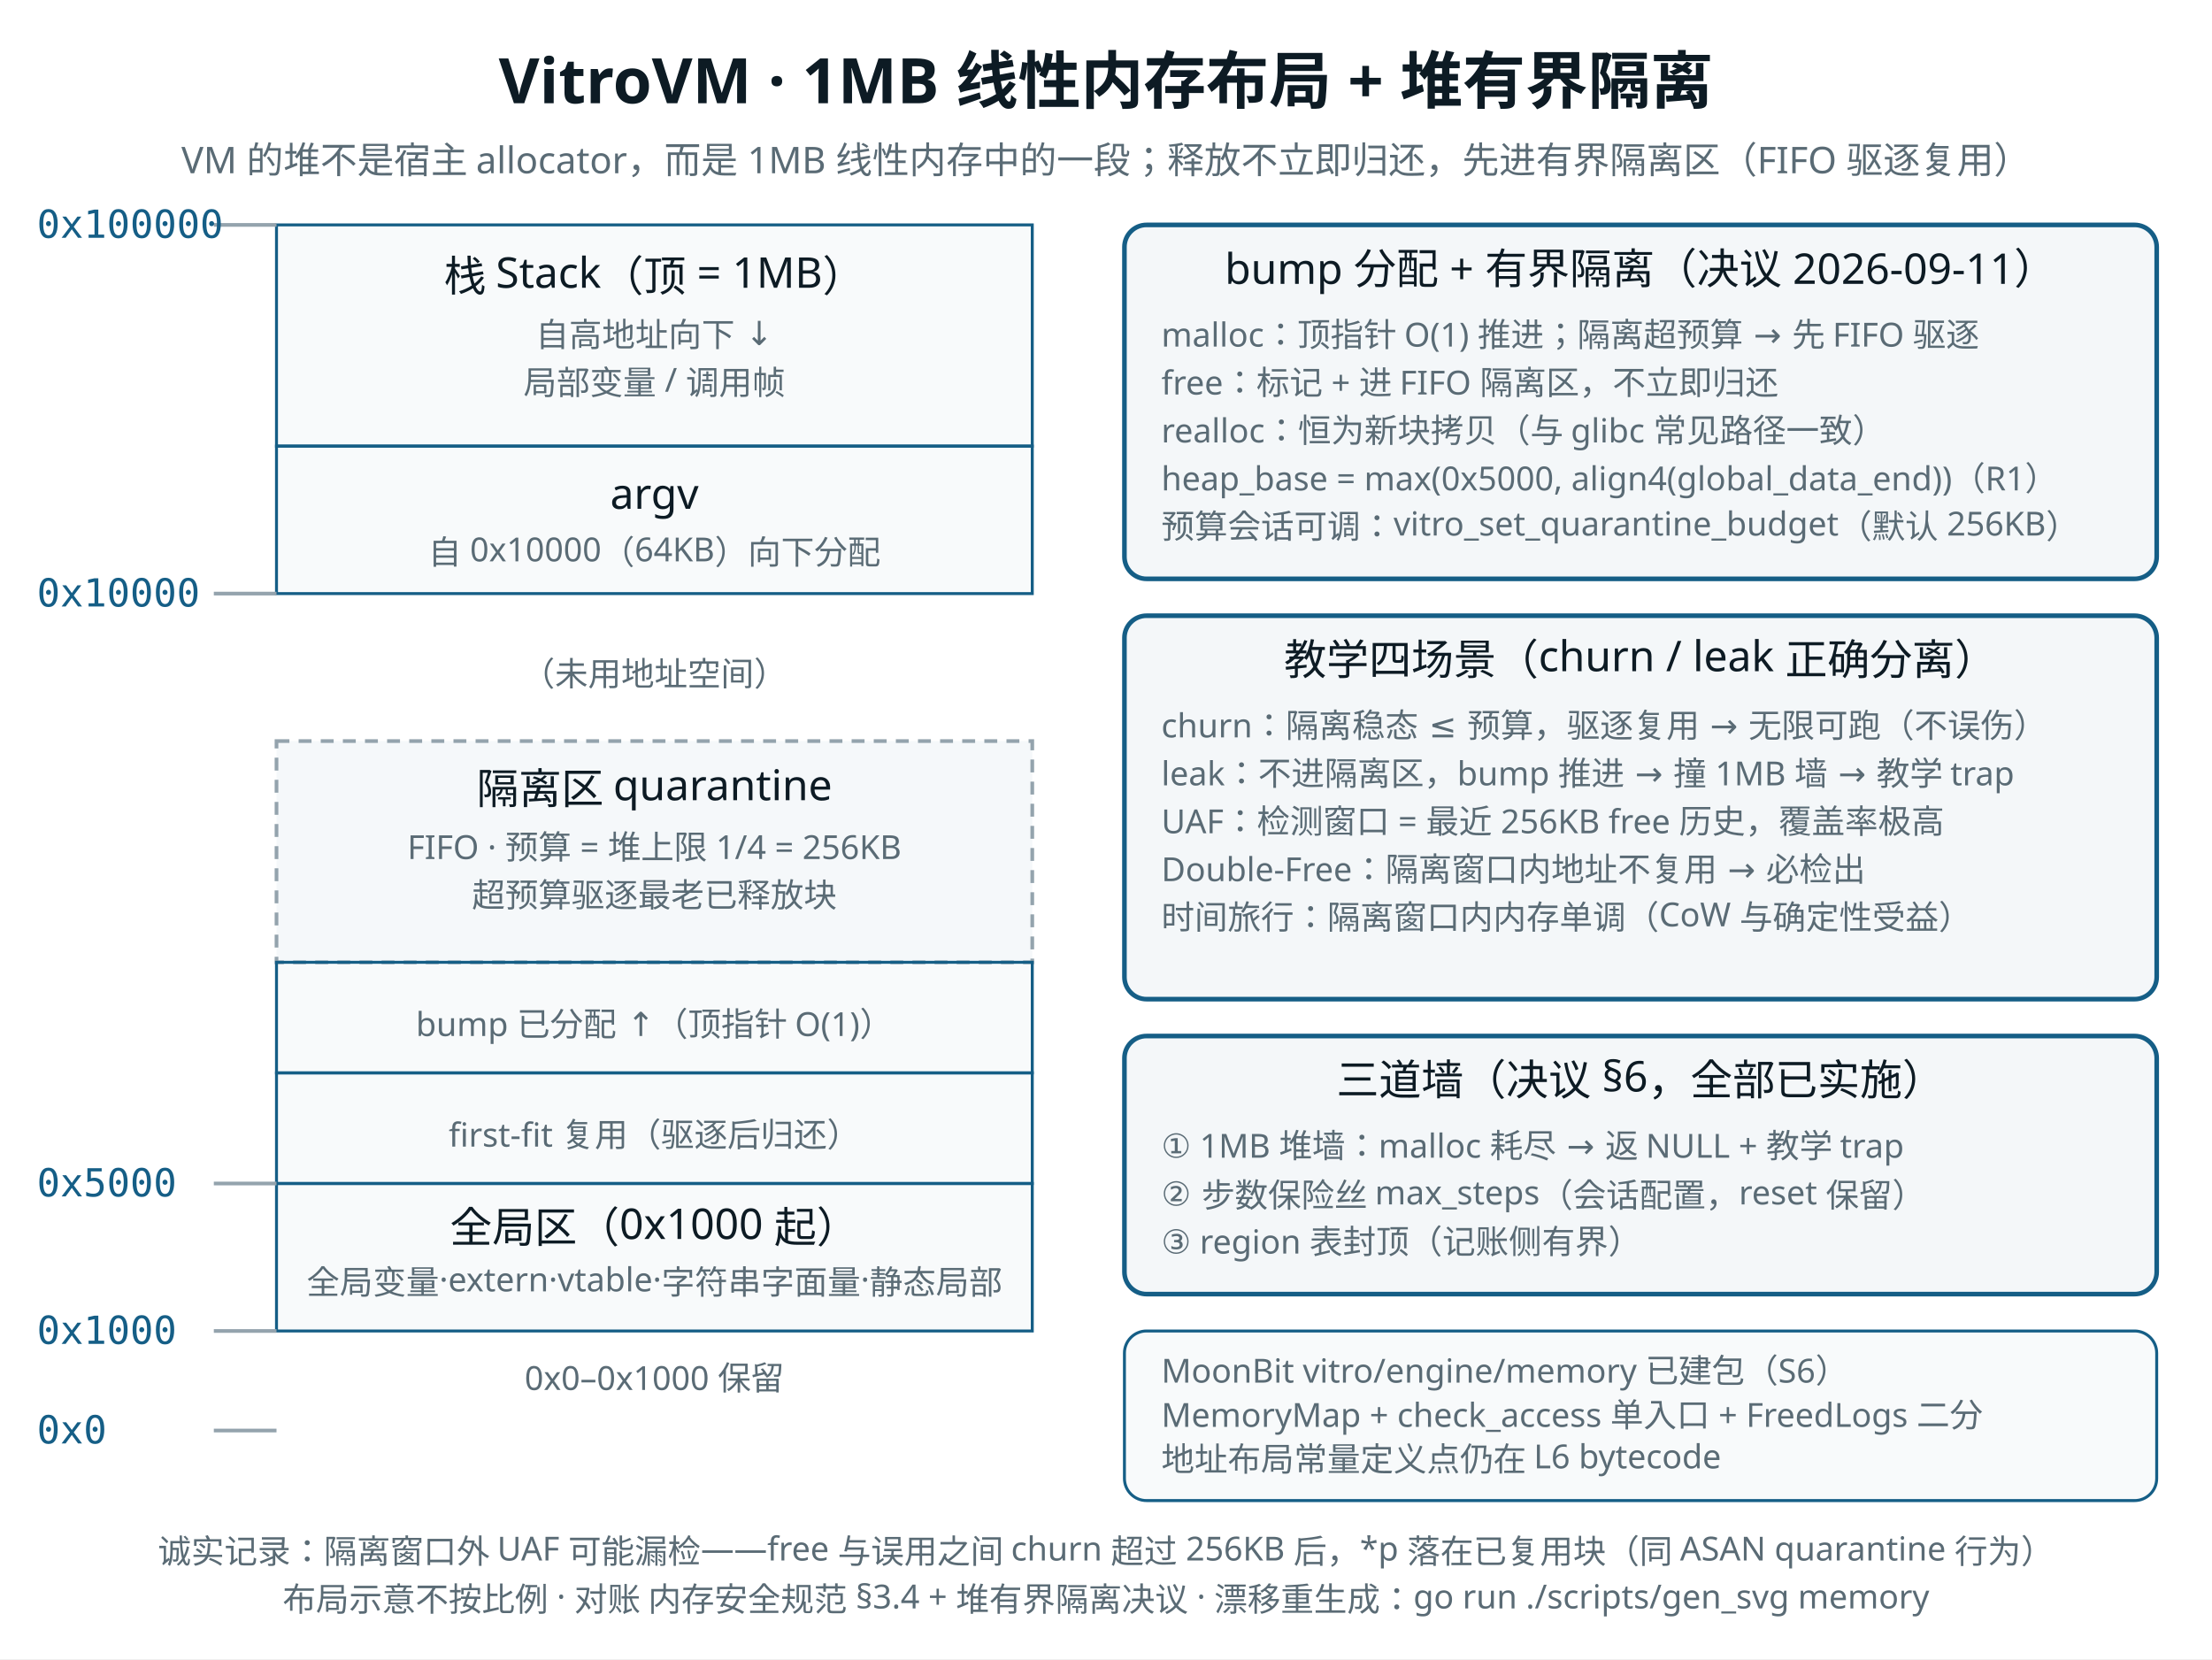
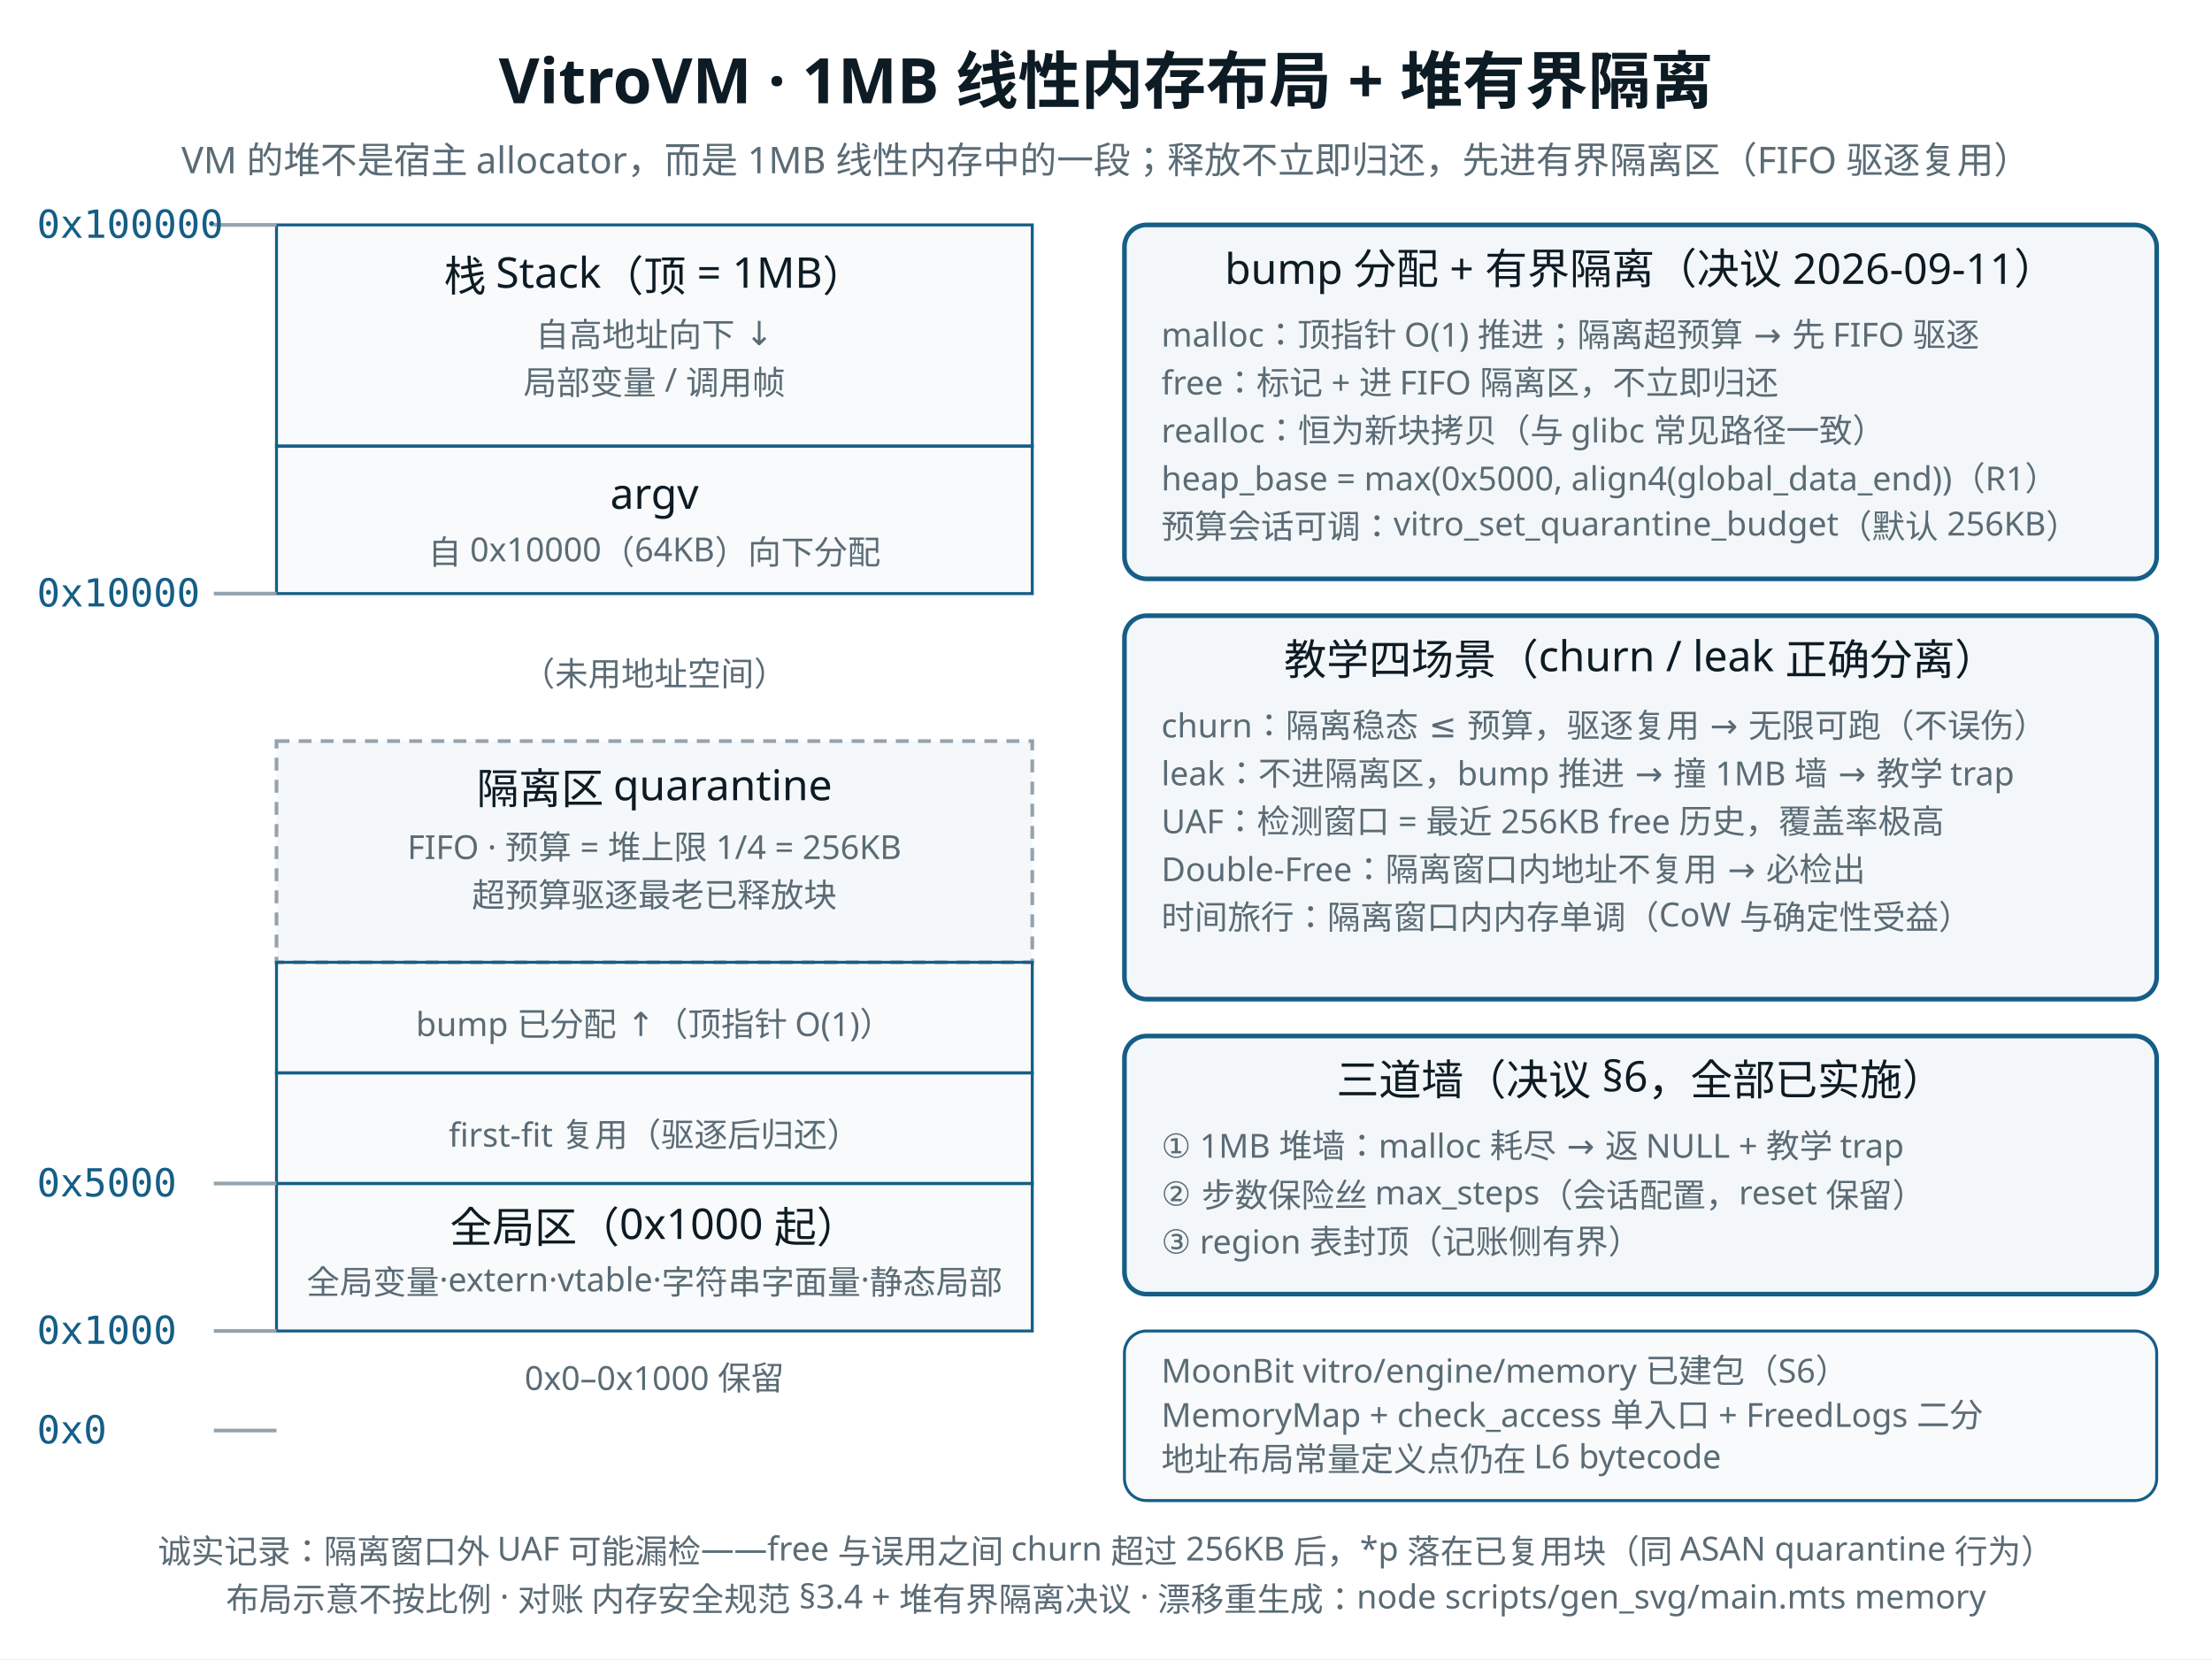
<svg xmlns="http://www.w3.org/2000/svg" viewBox="0 0 1200 900" role="img" aria-label="vitro 线性内存布局与有界隔离">
  <style>
    .bg     { fill: #FFFFFF; }
    .core   { fill: #155E86; fill-opacity: .07; stroke: #155E86; stroke-width: 3; }
    .card   { fill: #155E86; fill-opacity: .05; stroke: #155E86; stroke-width: 2.5; }
    .cons   { fill: none; stroke: #94A3AD; stroke-width: 2; }
    .warn   { fill: #155E86; fill-opacity: .04; stroke: #94A3AD; stroke-width: 2; stroke-dasharray: 7 5; }
    .plan   { fill: none; stroke: #94A3AD; stroke-width: 1.8; stroke-dasharray: 5 4; }
    .line   { stroke: #94A3AD; stroke-width: 3; fill: none; }
    .edge   { stroke: #94A3AD; stroke-width: 2.5; fill: none; }
    .ahf    { fill: #94A3AD; stroke: none; }
    .tn     { font-family: "Consolas","Cascadia Mono",monospace; font-size: 17px; fill: #155E86; stroke: none; }
    .zone   { fill: #155E86; fill-opacity: .028; stroke: #155E86; stroke-width: 1.6; }
    .tt     { font-family: "Segoe UI","Microsoft YaHei",sans-serif; font-size: 34px; font-weight: 600; fill: #0D1B24; stroke: none; }
    .t      { font-family: "Segoe UI","Microsoft YaHei",sans-serif; font-size: 23px; fill: #0D1B24; stroke: none; }
    .ts     { font-family: "Consolas","Cascadia Mono",monospace; font-size: 21px; fill: #155E86; stroke: none; }
    .tm     { font-family: "Segoe UI","Microsoft YaHei",sans-serif; font-size: 20px; fill: #5A6B75; stroke: none; }
    .tc     { font-family: "Segoe UI","Microsoft YaHei",sans-serif; font-size: 18px; fill: #5A6B75; stroke: none; }
    @media (prefers-color-scheme: dark) {
      .bg   { fill: #0D1B24; }
      .core { stroke: #4FB3E8; fill: #4FB3E8; fill-opacity: .1; }
      .card { stroke: #4FB3E8; fill: #4FB3E8; fill-opacity: .07; }
      .zone { stroke: #4FB3E8; fill: #4FB3E8; fill-opacity: .05; }
      .cons, .warn, .plan { stroke: #5A6B75; }
      .line, .edge { stroke: #5A6B75; }
      .ahf  { fill: #5A6B75; }
      .tt, .t { fill: #E9F1F7; }
      .ts, .tn { fill: #4FB3E8; }
      .tm, .tc { fill: #94A3AD; }
    }
  </style>
  <rect class="bg" width="1200" height="900" />
  <defs>
    <marker id="ah" viewBox="0 0 10 10" refX="8.5" refY="5" markerWidth="6.5" markerHeight="6.5" orient="auto-start-reverse">
      <path d="M0,0 L10,5 L0,10 z" class="ahf" />
    </marker>
  </defs>
  <text class="tt" x="600" y="56" text-anchor="middle">VitroVM · 1MB 线性内存布局 + 堆有界隔离</text>
  <text class="tm" x="600" y="94" text-anchor="middle">VM 的堆不是宿主 allocator，而是 1MB 线性内存中的一段；释放不立即归还，先进有界隔离区（FIFO 驱逐复用）</text>
  <rect class="zone" x="150" y="122" width="410" height="120" rx="0" />
  <text class="t" x="355" y="158" text-anchor="middle">栈 Stack（顶 = 1MB）</text>
  <text class="tc" x="355" y="188" text-anchor="middle">自高地址向下 ↓</text>
  <text class="tc" x="355" y="214" text-anchor="middle">局部变量 / 调用帧</text>
  <rect class="zone" x="150" y="242" width="410" height="80" rx="0" />
  <text class="t" x="355" y="276" text-anchor="middle">argv</text>
  <text class="tc" x="355" y="306" text-anchor="middle">自 0x10000（64KB）向下分配</text>
  <text class="tc" x="355" y="372" text-anchor="middle">（未用地址空间）</text>
  <rect class="warn" x="150" y="402" width="410" height="120" rx="0" />
  <text class="t" x="355" y="436" text-anchor="middle">隔离区 quarantine</text>
  <text class="tc" x="355" y="466" text-anchor="middle">FIFO · 预算 = 堆上限 1/4 = 256KB</text>
  <text class="tc" x="355" y="492" text-anchor="middle">超预算驱逐最老已释放块</text>
  <rect class="zone" x="150" y="522" width="410" height="60" rx="0" />
  <text class="tc" x="355" y="562" text-anchor="middle">bump 已分配 ↑（顶指针 O(1)）</text>
  <rect class="zone" x="150" y="582" width="410" height="60" rx="0" />
  <text class="tc" x="355" y="622" text-anchor="middle">first-fit 复用（驱逐后归还）</text>
  <rect class="zone" x="150" y="642" width="410" height="80" rx="0" />
  <text class="t" x="355" y="674" text-anchor="middle">全局区（0x1000 起）</text>
  <text class="tc" x="355" y="702" text-anchor="middle">全局变量·extern·vtable·字符串字面量·静态局部</text>
  <text class="tc" x="355" y="754" text-anchor="middle">0x0–0x1000 保留</text>
  <line class="cons" x1="116" y1="122" x2="150" y2="122" />
  <text class="ts" x="20" y="129" text-anchor="start">0x100000</text>
  <line class="cons" x1="116" y1="322" x2="150" y2="322" />
  <text class="ts" x="20" y="329" text-anchor="start">0x10000</text>
  <line class="cons" x1="116" y1="642" x2="150" y2="642" />
  <text class="ts" x="20" y="649" text-anchor="start">0x5000</text>
  <line class="cons" x1="116" y1="722" x2="150" y2="722" />
  <text class="ts" x="20" y="729" text-anchor="start">0x1000</text>
  <line class="cons" x1="116" y1="776" x2="150" y2="776" />
  <text class="ts" x="20" y="783" text-anchor="start">0x0</text>
  <rect class="card" x="610" y="122" width="560" height="192" rx="12" />
  <text class="t" x="890" y="154" text-anchor="middle">bump 分配 + 有界隔离（决议 2026-09-11）</text>
  <text class="tc" x="630" y="188" text-anchor="start">malloc：顶指针 O(1) 推进；隔离超预算 → 先 FIFO 驱逐</text>
  <text class="tc" x="630" y="214" text-anchor="start">free：标记 + 进 FIFO 隔离区，不立即归还</text>
  <text class="tc" x="630" y="240" text-anchor="start">realloc：恒为新块拷贝（与 glibc 常见路径一致）</text>
  <text class="tc" x="630" y="266" text-anchor="start">heap_base = max(0x5000, align4(global_data_end))（R1）</text>
  <text class="tc" x="630" y="292" text-anchor="start">预算会话可调：vitro_set_quarantine_budget（默认 256KB）</text>
  <rect class="card" x="610" y="334" width="560" height="208" rx="12" />
  <text class="t" x="890" y="366" text-anchor="middle">教学四场景（churn / leak 正确分离）</text>
  <text class="tc" x="630" y="400" text-anchor="start">churn：隔离稳态 ≤ 预算，驱逐复用 → 无限可跑（不误伤）</text>
  <text class="tc" x="630" y="426" text-anchor="start">leak：不进隔离区，bump 推进 → 撞 1MB 墙 → 教学 trap</text>
  <text class="tc" x="630" y="452" text-anchor="start">UAF：检测窗口 = 最近 256KB free 历史，覆盖率极高</text>
  <text class="tc" x="630" y="478" text-anchor="start">Double-Free：隔离窗口内地址不复用 → 必检出</text>
  <text class="tc" x="630" y="504" text-anchor="start">时间旅行：隔离窗口内内存单调（CoW 与确定性受益）</text>
  <rect class="card" x="610" y="562" width="560" height="140" rx="12" />
  <text class="t" x="890" y="594" text-anchor="middle">三道墙（决议 §6，全部已实施）</text>
  <text class="tc" x="630" y="628" text-anchor="start">① 1MB 堆墙：malloc 耗尽 → 返 NULL + 教学 trap</text>
  <text class="tc" x="630" y="654" text-anchor="start">② 步数保险丝 max_steps（会话配置，reset 保留）</text>
  <text class="tc" x="630" y="680" text-anchor="start">③ region 表封顶（记账侧有界）</text>
  <rect class="zone" x="610" y="722" width="560" height="92" rx="12" />
  <text class="tc" x="630" y="750" text-anchor="start">MoonBit vitro/engine/memory 已建包（S6）</text>
  <text class="tc" x="630" y="774" text-anchor="start">MemoryMap + check_access 单入口 + FreedLogs 二分</text>
  <text class="tc" x="630" y="798" text-anchor="start">地址布局常量定义点仍在 L6 bytecode</text>
  <text class="tc" x="600" y="848" text-anchor="middle">诚实记录：隔离窗口外 UAF 可能漏检——free 与误用之间 churn 超过 256KB 后，*p 落在已复用块（同 ASAN quarantine 行为）</text>
-   <text class="tc" x="600" y="874" text-anchor="middle">布局示意不按比例 · 对账 内存安全规范 §3.4 + 堆有界隔离决议 · 漂移重生成：go run ./scripts/gen_svg memory</text>
+   <text class="tc" x="600" y="874" text-anchor="middle">布局示意不按比例 · 对账 内存安全规范 §3.4 + 堆有界隔离决议 · 漂移重生成：node scripts/gen_svg/main.mts memory</text>
</svg>
